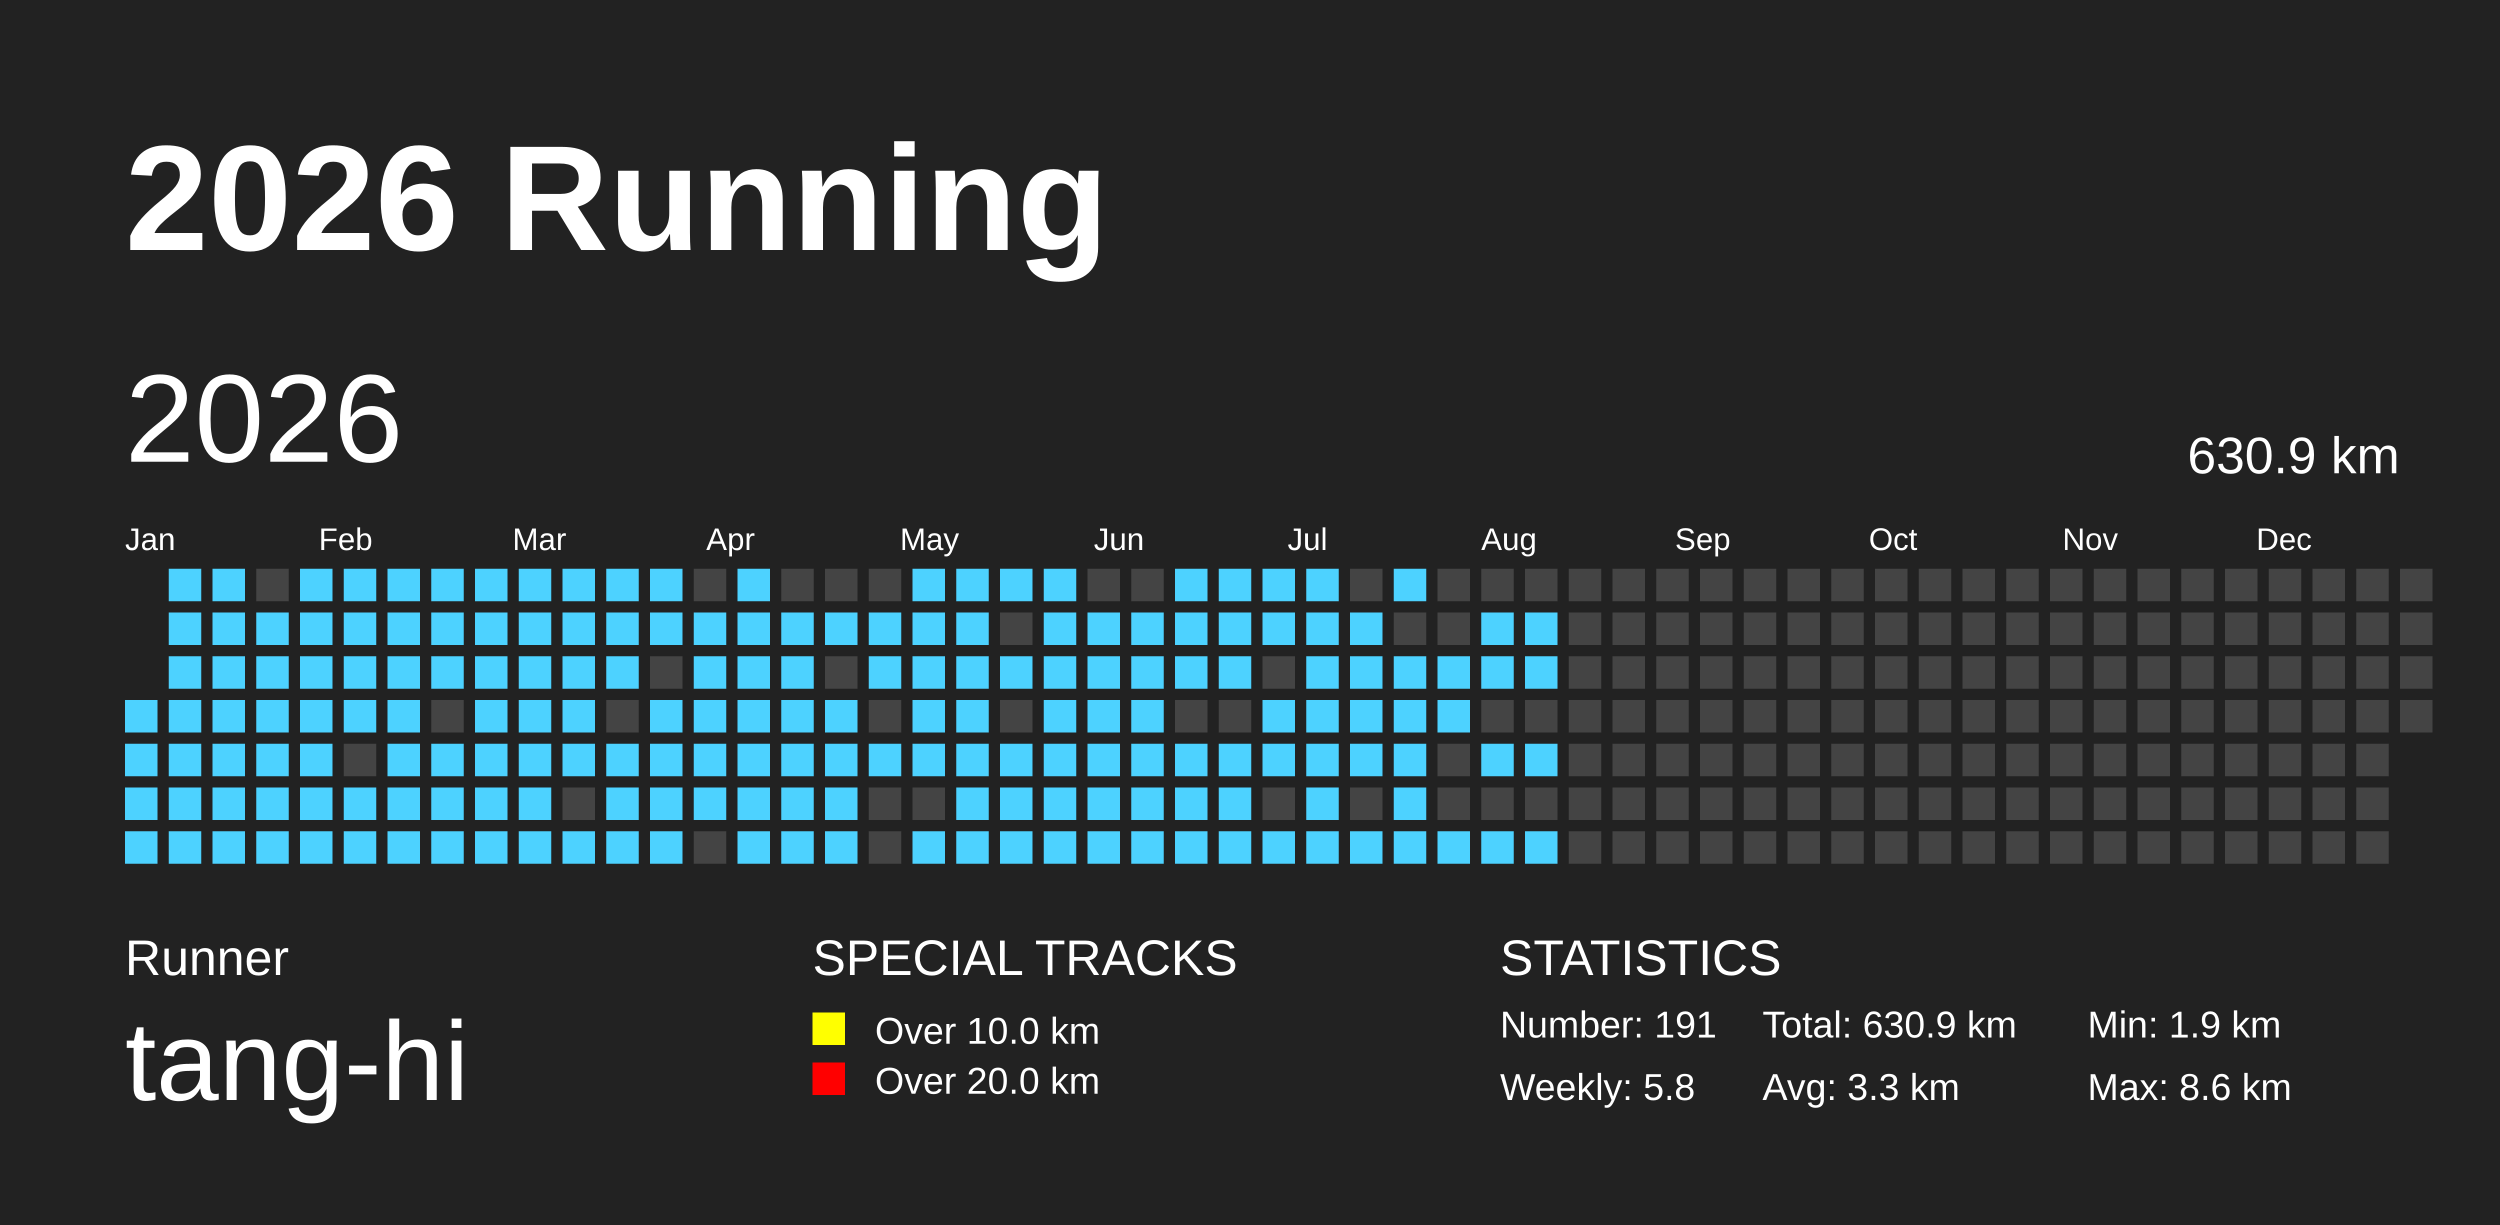
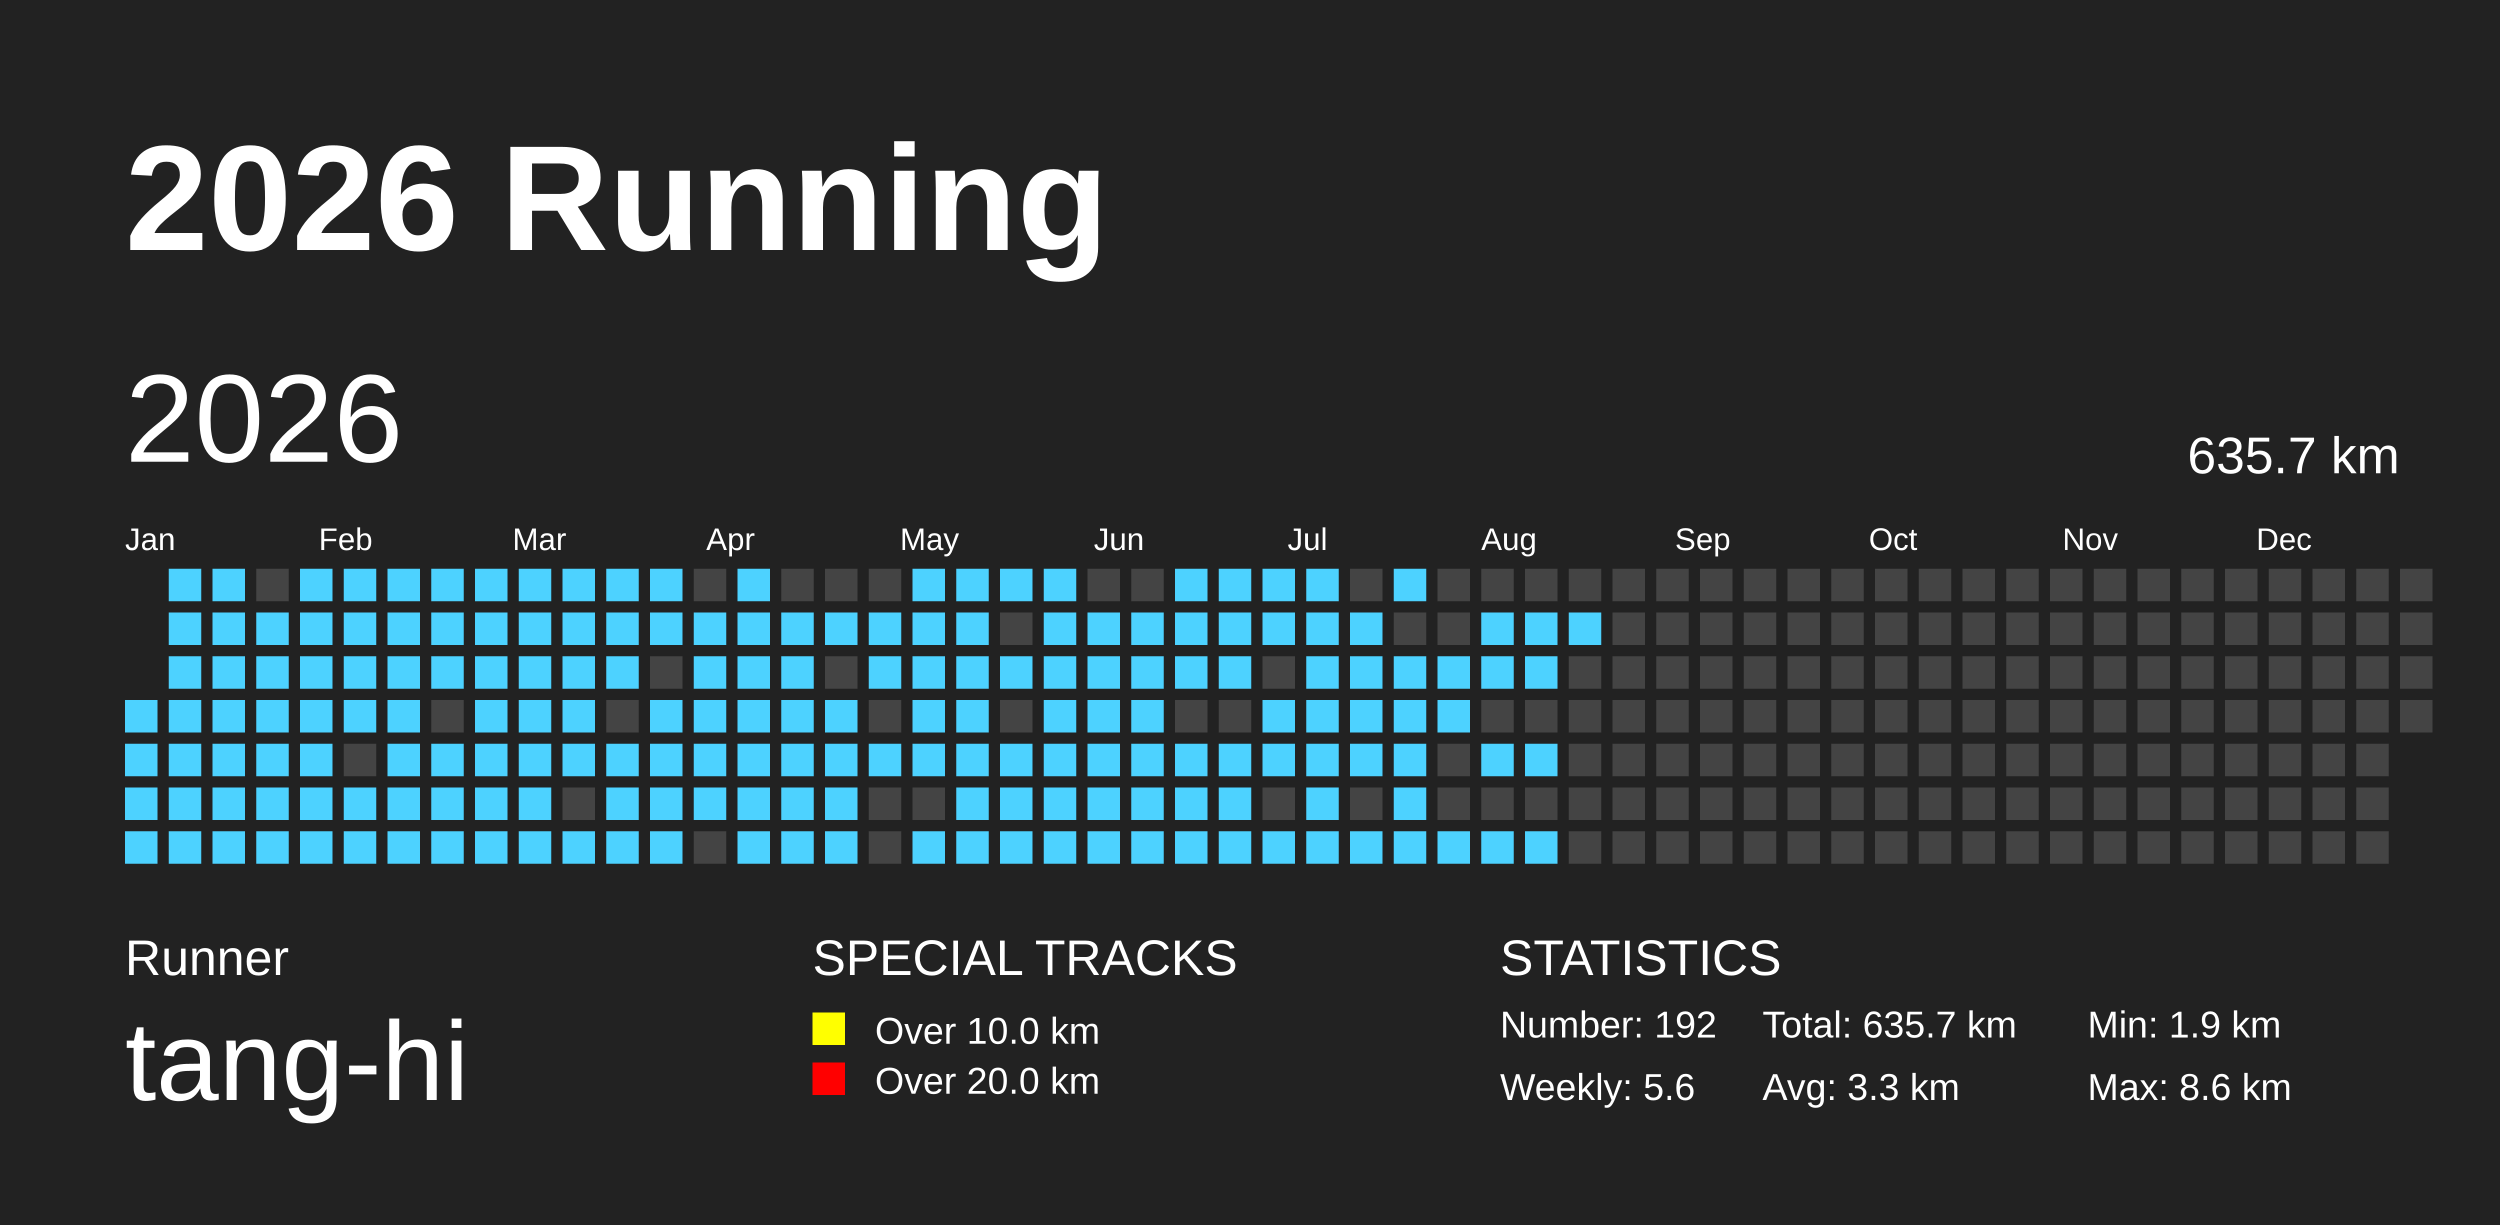
<svg xmlns="http://www.w3.org/2000/svg" baseProfile="full" height="98mm" version="1.1" viewBox="0,0,200,98" width="200mm">
  <defs />
  <rect fill="#222222" height="98" width="200" x="0" y="0" />
  <text fill="#FFFFFF" style="font-size:12px; font-family:Arial; font-weight:bold;" x="10" y="20">2026 Running</text>
  <text fill="#FFFFFF" style="font-size:4px; font-family:Arial" x="10" y="78">Runner</text>
  <text fill="#FFFFFF" style="font-size:9px; font-family:Arial" x="10" y="88">tang-hi</text>
  <text fill="#FFFFFF" style="font-size:4px; font-family:Arial" x="65" y="78">SPECIAL TRACKS</text>
  <rect fill="yellow" height="2.6" width="2.6" x="65" y="81" />
  <text fill="#FFFFFF" style="font-size:3px; font-family:Arial" x="70" y="83.5">Over 10.0 km</text>
  <rect fill="red" height="2.6" width="2.6" x="65" y="85" />
  <text fill="#FFFFFF" style="font-size:3px; font-family:Arial" x="70" y="87.5">Over 20.0 km</text>
  <text fill="#FFFFFF" style="font-size:4px; font-family:Arial" x="120" y="78">STATISTICS</text>
-   <text fill="#FFFFFF" style="font-size:3px; font-family:Arial" x="120" y="83">Number: 191</text>
-   <text fill="#FFFFFF" style="font-size:3px; font-family:Arial" x="120" y="88">Weekly: 5.8</text>
-   <text fill="#FFFFFF" style="font-size:3px; font-family:Arial" x="141" y="83">Total: 630.9 km</text>
+   <text fill="#FFFFFF" style="font-size:3px; font-family:Arial" x="120" y="83">Number: 192</text>
+   <text fill="#FFFFFF" style="font-size:3px; font-family:Arial" x="120" y="88">Weekly: 5.6</text>
+   <text fill="#FFFFFF" style="font-size:3px; font-family:Arial" x="141" y="83">Total: 635.7 km</text>
  <text fill="#FFFFFF" style="font-size:3px; font-family:Arial" x="141" y="88">Avg: 3.3 km</text>
  <text fill="#FFFFFF" style="font-size:3px; font-family:Arial" x="167" y="83">Min: 1.9 km</text>
  <text fill="#FFFFFF" style="font-size:3px; font-family:Arial" x="167" y="88">Max: 8.6 km</text>
  <text dominant-baseline="hanging" fill="#FFFFFF" style="font-size:10.0px; font-family:Arial;" x="10" y="30">2026</text>
-   <text dominant-baseline="hanging" fill="#FFFFFF" style="font-size:4.125px; font-family:Arial;" x="175" y="35">630.9 km</text>
+   <text dominant-baseline="hanging" fill="#FFFFFF" style="font-size:4.125px; font-family:Arial;" x="175" y="35">635.7 km</text>
  <text fill="#FFFFFF" style="font-size:2.5px; font-family:Arial" x="10.0" y="44">Jan</text>
  <text fill="#FFFFFF" style="font-size:2.5px; font-family:Arial" x="25.5" y="44">Feb</text>
  <text fill="#FFFFFF" style="font-size:2.5px; font-family:Arial" x="41.0" y="44">Mar</text>
  <text fill="#FFFFFF" style="font-size:2.5px; font-family:Arial" x="56.5" y="44">Apr</text>
  <text fill="#FFFFFF" style="font-size:2.5px; font-family:Arial" x="72.0" y="44">May</text>
  <text fill="#FFFFFF" style="font-size:2.5px; font-family:Arial" x="87.5" y="44">Jun</text>
  <text fill="#FFFFFF" style="font-size:2.5px; font-family:Arial" x="103.0" y="44">Jul</text>
  <text fill="#FFFFFF" style="font-size:2.5px; font-family:Arial" x="118.5" y="44">Aug</text>
  <text fill="#FFFFFF" style="font-size:2.5px; font-family:Arial" x="134.0" y="44">Sep</text>
  <text fill="#FFFFFF" style="font-size:2.5px; font-family:Arial" x="149.5" y="44">Oct</text>
  <text fill="#FFFFFF" style="font-size:2.5px; font-family:Arial" x="165.0" y="44">Nov</text>
  <text fill="#FFFFFF" style="font-size:2.5px; font-family:Arial" x="180.5" y="44">Dec</text>
  <rect fill="#4DD2FF" height="2.6" width="2.6" x="10.0" y="56.0" />
  <rect fill="#4DD2FF" height="2.6" width="2.6" x="10.0" y="59.5" />
  <rect fill="#4DD2FF" height="2.6" width="2.6" x="10.0" y="63.0" />
  <rect fill="#4DD2FF" height="2.6" width="2.6" x="10.0" y="66.5" />
  <rect fill="#4DD2FF" height="2.6" width="2.6" x="13.5" y="45.5" />
  <rect fill="#4DD2FF" height="2.6" width="2.6" x="13.5" y="49.0" />
  <rect fill="#4DD2FF" height="2.6" width="2.6" x="13.5" y="52.5" />
  <rect fill="#4DD2FF" height="2.6" width="2.6" x="13.5" y="56.0" />
  <rect fill="#4DD2FF" height="2.6" width="2.6" x="13.5" y="59.5" />
  <rect fill="#4DD2FF" height="2.6" width="2.6" x="13.5" y="63.0" />
  <rect fill="#4DD2FF" height="2.6" width="2.6" x="13.5" y="66.5" />
  <rect fill="#4DD2FF" height="2.6" width="2.6" x="17.0" y="45.5" />
  <rect fill="#4DD2FF" height="2.6" width="2.6" x="17.0" y="49.0" />
  <rect fill="#4DD2FF" height="2.6" width="2.6" x="17.0" y="52.5" />
  <rect fill="#4DD2FF" height="2.6" width="2.6" x="17.0" y="56.0" />
  <rect fill="#4DD2FF" height="2.6" width="2.6" x="17.0" y="59.5" />
  <rect fill="#4DD2FF" height="2.6" width="2.6" x="17.0" y="63.0" />
  <rect fill="#4DD2FF" height="2.6" width="2.6" x="17.0" y="66.5" />
  <rect fill="#444444" height="2.6" width="2.6" x="20.5" y="45.5" />
  <rect fill="#4DD2FF" height="2.6" width="2.6" x="20.5" y="49.0" />
  <rect fill="#4DD2FF" height="2.6" width="2.6" x="20.5" y="52.5" />
  <rect fill="#4DD2FF" height="2.6" width="2.6" x="20.5" y="56.0" />
  <rect fill="#4DD2FF" height="2.6" width="2.6" x="20.5" y="59.5" />
  <rect fill="#4DD2FF" height="2.6" width="2.6" x="20.5" y="63.0" />
  <rect fill="#4DD2FF" height="2.6" width="2.6" x="20.5" y="66.5" />
  <rect fill="#4DD2FF" height="2.6" width="2.6" x="24.0" y="45.5" />
  <rect fill="#4DD2FF" height="2.6" width="2.6" x="24.0" y="49.0" />
  <rect fill="#4DD2FF" height="2.6" width="2.6" x="24.0" y="52.5" />
  <rect fill="#4DD2FF" height="2.6" width="2.6" x="24.0" y="56.0" />
  <rect fill="#4DD2FF" height="2.6" width="2.6" x="24.0" y="59.5" />
  <rect fill="#4DD2FF" height="2.6" width="2.6" x="24.0" y="63.0" />
  <rect fill="#4DD2FF" height="2.6" width="2.6" x="24.0" y="66.5" />
  <rect fill="#4DD2FF" height="2.6" width="2.6" x="27.5" y="45.5" />
  <rect fill="#4DD2FF" height="2.6" width="2.6" x="27.5" y="49.0" />
  <rect fill="#4DD2FF" height="2.6" width="2.6" x="27.5" y="52.5" />
  <rect fill="#4DD2FF" height="2.6" width="2.6" x="27.5" y="56.0" />
  <rect fill="#444444" height="2.6" width="2.6" x="27.5" y="59.5" />
  <rect fill="#4DD2FF" height="2.6" width="2.6" x="27.5" y="63.0" />
  <rect fill="#4DD2FF" height="2.6" width="2.6" x="27.5" y="66.5" />
  <rect fill="#4DD2FF" height="2.6" width="2.6" x="31.0" y="45.5" />
  <rect fill="#4DD2FF" height="2.6" width="2.6" x="31.0" y="49.0" />
  <rect fill="#4DD2FF" height="2.6" width="2.6" x="31.0" y="52.5" />
  <rect fill="#4DD2FF" height="2.6" width="2.6" x="31.0" y="56.0" />
  <rect fill="#4DD2FF" height="2.6" width="2.6" x="31.0" y="59.5" />
  <rect fill="#4DD2FF" height="2.6" width="2.6" x="31.0" y="63.0" />
  <rect fill="#4DD2FF" height="2.6" width="2.6" x="31.0" y="66.5" />
  <rect fill="#4DD2FF" height="2.6" width="2.6" x="34.5" y="45.5" />
  <rect fill="#4DD2FF" height="2.6" width="2.6" x="34.5" y="49.0" />
  <rect fill="#4DD2FF" height="2.6" width="2.6" x="34.5" y="52.5" />
  <rect fill="#444444" height="2.6" width="2.6" x="34.5" y="56.0" />
  <rect fill="#4DD2FF" height="2.6" width="2.6" x="34.5" y="59.5" />
  <rect fill="#4DD2FF" height="2.6" width="2.6" x="34.5" y="63.0" />
  <rect fill="#4DD2FF" height="2.6" width="2.6" x="34.5" y="66.5" />
  <rect fill="#4DD2FF" height="2.6" width="2.6" x="38.0" y="45.5" />
  <rect fill="#4DD2FF" height="2.6" width="2.6" x="38.0" y="49.0" />
  <rect fill="#4DD2FF" height="2.6" width="2.6" x="38.0" y="52.5" />
  <rect fill="#4DD2FF" height="2.6" width="2.6" x="38.0" y="56.0" />
  <rect fill="#4DD2FF" height="2.6" width="2.6" x="38.0" y="59.5" />
  <rect fill="#4DD2FF" height="2.6" width="2.6" x="38.0" y="63.0" />
  <rect fill="#4DD2FF" height="2.6" width="2.6" x="38.0" y="66.5" />
  <rect fill="#4DD2FF" height="2.6" width="2.6" x="41.5" y="45.5" />
  <rect fill="#4DD2FF" height="2.6" width="2.6" x="41.5" y="49.0" />
  <rect fill="#4DD2FF" height="2.6" width="2.6" x="41.5" y="52.5" />
  <rect fill="#4DD2FF" height="2.6" width="2.6" x="41.5" y="56.0" />
  <rect fill="#4DD2FF" height="2.6" width="2.6" x="41.5" y="59.5" />
  <rect fill="#4DD2FF" height="2.6" width="2.6" x="41.5" y="63.0" />
  <rect fill="#4DD2FF" height="2.6" width="2.6" x="41.5" y="66.5" />
  <rect fill="#4DD2FF" height="2.6" width="2.6" x="45.0" y="45.5" />
  <rect fill="#4DD2FF" height="2.6" width="2.6" x="45.0" y="49.0" />
  <rect fill="#4DD2FF" height="2.6" width="2.6" x="45.0" y="52.5" />
  <rect fill="#4DD2FF" height="2.6" width="2.6" x="45.0" y="56.0" />
  <rect fill="#4DD2FF" height="2.6" width="2.6" x="45.0" y="59.5" />
  <rect fill="#444444" height="2.6" width="2.6" x="45.0" y="63.0" />
  <rect fill="#4DD2FF" height="2.6" width="2.6" x="45.0" y="66.5" />
  <rect fill="#4DD2FF" height="2.6" width="2.6" x="48.5" y="45.5" />
  <rect fill="#4DD2FF" height="2.6" width="2.6" x="48.5" y="49.0" />
  <rect fill="#4DD2FF" height="2.6" width="2.6" x="48.5" y="52.5" />
  <rect fill="#444444" height="2.6" width="2.6" x="48.5" y="56.0" />
  <rect fill="#4DD2FF" height="2.6" width="2.6" x="48.5" y="59.5" />
  <rect fill="#4DD2FF" height="2.6" width="2.6" x="48.5" y="63.0" />
  <rect fill="#4DD2FF" height="2.6" width="2.6" x="48.5" y="66.5" />
  <rect fill="#4DD2FF" height="2.6" width="2.6" x="52.0" y="45.5" />
  <rect fill="#4DD2FF" height="2.6" width="2.6" x="52.0" y="49.0" />
  <rect fill="#444444" height="2.6" width="2.6" x="52.0" y="52.5" />
  <rect fill="#4DD2FF" height="2.6" width="2.6" x="52.0" y="56.0" />
  <rect fill="#4DD2FF" height="2.6" width="2.6" x="52.0" y="59.5" />
  <rect fill="#4DD2FF" height="2.6" width="2.6" x="52.0" y="63.0" />
  <rect fill="#4DD2FF" height="2.6" width="2.6" x="52.0" y="66.5" />
  <rect fill="#444444" height="2.6" width="2.6" x="55.5" y="45.5" />
  <rect fill="#4DD2FF" height="2.6" width="2.6" x="55.5" y="49.0" />
  <rect fill="#4DD2FF" height="2.6" width="2.6" x="55.5" y="52.5" />
  <rect fill="#4DD2FF" height="2.6" width="2.6" x="55.5" y="56.0" />
  <rect fill="#4DD2FF" height="2.6" width="2.6" x="55.5" y="59.5" />
  <rect fill="#4DD2FF" height="2.6" width="2.6" x="55.5" y="63.0" />
  <rect fill="#444444" height="2.6" width="2.6" x="55.5" y="66.5" />
  <rect fill="#4DD2FF" height="2.6" width="2.6" x="59.0" y="45.5" />
  <rect fill="#4DD2FF" height="2.6" width="2.6" x="59.0" y="49.0" />
  <rect fill="#4DD2FF" height="2.6" width="2.6" x="59.0" y="52.5" />
  <rect fill="#4DD2FF" height="2.6" width="2.6" x="59.0" y="56.0" />
  <rect fill="#4DD2FF" height="2.6" width="2.6" x="59.0" y="59.5" />
  <rect fill="#4DD2FF" height="2.6" width="2.6" x="59.0" y="63.0" />
  <rect fill="#4DD2FF" height="2.6" width="2.6" x="59.0" y="66.5" />
  <rect fill="#444444" height="2.6" width="2.6" x="62.5" y="45.5" />
  <rect fill="#4DD2FF" height="2.6" width="2.6" x="62.5" y="49.0" />
  <rect fill="#4DD2FF" height="2.6" width="2.6" x="62.5" y="52.5" />
  <rect fill="#4DD2FF" height="2.6" width="2.6" x="62.5" y="56.0" />
  <rect fill="#4DD2FF" height="2.6" width="2.6" x="62.5" y="59.5" />
  <rect fill="#4DD2FF" height="2.6" width="2.6" x="62.5" y="63.0" />
  <rect fill="#4DD2FF" height="2.6" width="2.6" x="62.5" y="66.5" />
  <rect fill="#444444" height="2.6" width="2.6" x="66.0" y="45.5" />
  <rect fill="#4DD2FF" height="2.6" width="2.6" x="66.0" y="49.0" />
  <rect fill="#444444" height="2.6" width="2.6" x="66.0" y="52.5" />
  <rect fill="#4DD2FF" height="2.6" width="2.6" x="66.0" y="56.0" />
  <rect fill="#4DD2FF" height="2.6" width="2.6" x="66.0" y="59.5" />
  <rect fill="#4DD2FF" height="2.6" width="2.6" x="66.0" y="63.0" />
  <rect fill="#4DD2FF" height="2.6" width="2.6" x="66.0" y="66.5" />
  <rect fill="#444444" height="2.6" width="2.6" x="69.5" y="45.5" />
  <rect fill="#4DD2FF" height="2.6" width="2.6" x="69.5" y="49.0" />
  <rect fill="#4DD2FF" height="2.6" width="2.6" x="69.5" y="52.5" />
  <rect fill="#444444" height="2.6" width="2.6" x="69.5" y="56.0" />
  <rect fill="#4DD2FF" height="2.6" width="2.6" x="69.5" y="59.5" />
  <rect fill="#444444" height="2.6" width="2.6" x="69.5" y="63.0" />
  <rect fill="#444444" height="2.6" width="2.6" x="69.5" y="66.5" />
  <rect fill="#4DD2FF" height="2.6" width="2.6" x="73.0" y="45.5" />
  <rect fill="#4DD2FF" height="2.6" width="2.6" x="73.0" y="49.0" />
  <rect fill="#4DD2FF" height="2.6" width="2.6" x="73.0" y="52.5" />
  <rect fill="#4DD2FF" height="2.6" width="2.6" x="73.0" y="56.0" />
  <rect fill="#4DD2FF" height="2.6" width="2.6" x="73.0" y="59.5" />
  <rect fill="#444444" height="2.6" width="2.6" x="73.0" y="63.0" />
  <rect fill="#4DD2FF" height="2.6" width="2.6" x="73.0" y="66.5" />
  <rect fill="#4DD2FF" height="2.6" width="2.6" x="76.5" y="45.5" />
  <rect fill="#4DD2FF" height="2.6" width="2.6" x="76.5" y="49.0" />
  <rect fill="#4DD2FF" height="2.6" width="2.6" x="76.5" y="52.5" />
  <rect fill="#4DD2FF" height="2.6" width="2.6" x="76.5" y="56.0" />
  <rect fill="#4DD2FF" height="2.6" width="2.6" x="76.5" y="59.5" />
  <rect fill="#4DD2FF" height="2.6" width="2.6" x="76.5" y="63.0" />
  <rect fill="#4DD2FF" height="2.6" width="2.6" x="76.5" y="66.5" />
  <rect fill="#4DD2FF" height="2.6" width="2.6" x="80.0" y="45.5" />
  <rect fill="#444444" height="2.6" width="2.6" x="80.0" y="49.0" />
  <rect fill="#4DD2FF" height="2.6" width="2.6" x="80.0" y="52.5" />
  <rect fill="#444444" height="2.6" width="2.6" x="80.0" y="56.0" />
  <rect fill="#4DD2FF" height="2.6" width="2.6" x="80.0" y="59.5" />
  <rect fill="#4DD2FF" height="2.6" width="2.6" x="80.0" y="63.0" />
  <rect fill="#4DD2FF" height="2.6" width="2.6" x="80.0" y="66.5" />
  <rect fill="#4DD2FF" height="2.6" width="2.6" x="83.5" y="45.5" />
  <rect fill="#4DD2FF" height="2.6" width="2.6" x="83.5" y="49.0" />
  <rect fill="#4DD2FF" height="2.6" width="2.6" x="83.5" y="52.5" />
  <rect fill="#4DD2FF" height="2.6" width="2.6" x="83.5" y="56.0" />
  <rect fill="#4DD2FF" height="2.6" width="2.6" x="83.5" y="59.5" />
  <rect fill="#4DD2FF" height="2.6" width="2.6" x="83.5" y="63.0" />
  <rect fill="#4DD2FF" height="2.6" width="2.6" x="83.5" y="66.5" />
  <rect fill="#444444" height="2.6" width="2.6" x="87.0" y="45.5" />
  <rect fill="#4DD2FF" height="2.6" width="2.6" x="87.0" y="49.0" />
  <rect fill="#4DD2FF" height="2.6" width="2.6" x="87.0" y="52.5" />
  <rect fill="#4DD2FF" height="2.6" width="2.6" x="87.0" y="56.0" />
  <rect fill="#4DD2FF" height="2.6" width="2.6" x="87.0" y="59.5" />
  <rect fill="#4DD2FF" height="2.6" width="2.6" x="87.0" y="63.0" />
  <rect fill="#4DD2FF" height="2.6" width="2.6" x="87.0" y="66.5" />
  <rect fill="#444444" height="2.6" width="2.6" x="90.5" y="45.5" />
  <rect fill="#4DD2FF" height="2.6" width="2.6" x="90.5" y="49.0" />
  <rect fill="#4DD2FF" height="2.6" width="2.6" x="90.5" y="52.5" />
  <rect fill="#4DD2FF" height="2.6" width="2.6" x="90.5" y="56.0" />
  <rect fill="#4DD2FF" height="2.6" width="2.6" x="90.5" y="59.5" />
  <rect fill="#4DD2FF" height="2.6" width="2.6" x="90.5" y="63.0" />
  <rect fill="#4DD2FF" height="2.6" width="2.6" x="90.5" y="66.5" />
  <rect fill="#4DD2FF" height="2.6" width="2.6" x="94.0" y="45.5" />
  <rect fill="#4DD2FF" height="2.6" width="2.6" x="94.0" y="49.0" />
  <rect fill="#4DD2FF" height="2.6" width="2.6" x="94.0" y="52.5" />
  <rect fill="#444444" height="2.6" width="2.6" x="94.0" y="56.0" />
  <rect fill="#4DD2FF" height="2.6" width="2.6" x="94.0" y="59.5" />
  <rect fill="#4DD2FF" height="2.6" width="2.6" x="94.0" y="63.0" />
  <rect fill="#4DD2FF" height="2.6" width="2.6" x="94.0" y="66.5" />
  <rect fill="#4DD2FF" height="2.6" width="2.6" x="97.5" y="45.5" />
  <rect fill="#4DD2FF" height="2.6" width="2.6" x="97.5" y="49.0" />
  <rect fill="#4DD2FF" height="2.6" width="2.6" x="97.5" y="52.5" />
  <rect fill="#444444" height="2.6" width="2.6" x="97.5" y="56.0" />
  <rect fill="#4DD2FF" height="2.6" width="2.6" x="97.5" y="59.5" />
  <rect fill="#4DD2FF" height="2.6" width="2.6" x="97.5" y="63.0" />
  <rect fill="#4DD2FF" height="2.6" width="2.6" x="97.5" y="66.5" />
  <rect fill="#4DD2FF" height="2.6" width="2.6" x="101.0" y="45.5" />
  <rect fill="#4DD2FF" height="2.6" width="2.6" x="101.0" y="49.0" />
  <rect fill="#444444" height="2.6" width="2.6" x="101.0" y="52.5" />
  <rect fill="#4DD2FF" height="2.6" width="2.6" x="101.0" y="56.0" />
  <rect fill="#4DD2FF" height="2.6" width="2.6" x="101.0" y="59.5" />
  <rect fill="#444444" height="2.6" width="2.6" x="101.0" y="63.0" />
  <rect fill="#4DD2FF" height="2.6" width="2.6" x="101.0" y="66.5" />
  <rect fill="#4DD2FF" height="2.6" width="2.6" x="104.5" y="45.5" />
  <rect fill="#4DD2FF" height="2.6" width="2.6" x="104.5" y="49.0" />
  <rect fill="#4DD2FF" height="2.6" width="2.6" x="104.5" y="52.5" />
  <rect fill="#4DD2FF" height="2.6" width="2.6" x="104.5" y="56.0" />
  <rect fill="#4DD2FF" height="2.6" width="2.6" x="104.5" y="59.5" />
  <rect fill="#4DD2FF" height="2.6" width="2.6" x="104.5" y="63.0" />
  <rect fill="#4DD2FF" height="2.6" width="2.6" x="104.5" y="66.5" />
  <rect fill="#444444" height="2.6" width="2.6" x="108.0" y="45.5" />
  <rect fill="#4DD2FF" height="2.6" width="2.6" x="108.0" y="49.0" />
  <rect fill="#4DD2FF" height="2.6" width="2.6" x="108.0" y="52.5" />
  <rect fill="#4DD2FF" height="2.6" width="2.6" x="108.0" y="56.0" />
  <rect fill="#4DD2FF" height="2.6" width="2.6" x="108.0" y="59.5" />
  <rect fill="#444444" height="2.6" width="2.6" x="108.0" y="63.0" />
  <rect fill="#4DD2FF" height="2.6" width="2.6" x="108.0" y="66.5" />
  <rect fill="#4DD2FF" height="2.6" width="2.6" x="111.5" y="45.5" />
  <rect fill="#444444" height="2.6" width="2.6" x="111.5" y="49.0" />
  <rect fill="#4DD2FF" height="2.6" width="2.6" x="111.5" y="52.5" />
  <rect fill="#4DD2FF" height="2.6" width="2.6" x="111.5" y="56.0" />
  <rect fill="#4DD2FF" height="2.6" width="2.6" x="111.5" y="59.5" />
  <rect fill="#4DD2FF" height="2.6" width="2.6" x="111.5" y="63.0" />
  <rect fill="#4DD2FF" height="2.6" width="2.6" x="111.5" y="66.5" />
  <rect fill="#444444" height="2.6" width="2.6" x="115.0" y="45.5" />
  <rect fill="#444444" height="2.6" width="2.6" x="115.0" y="49.0" />
  <rect fill="#4DD2FF" height="2.6" width="2.6" x="115.0" y="52.5" />
  <rect fill="#4DD2FF" height="2.6" width="2.6" x="115.0" y="56.0" />
  <rect fill="#444444" height="2.6" width="2.6" x="115.0" y="59.5" />
  <rect fill="#444444" height="2.6" width="2.6" x="115.0" y="63.0" />
  <rect fill="#4DD2FF" height="2.6" width="2.6" x="115.0" y="66.5" />
  <rect fill="#444444" height="2.6" width="2.6" x="118.5" y="45.5" />
  <rect fill="#4DD2FF" height="2.6" width="2.6" x="118.5" y="49.0" />
  <rect fill="#4DD2FF" height="2.6" width="2.6" x="118.5" y="52.5" />
  <rect fill="#444444" height="2.6" width="2.6" x="118.5" y="56.0" />
  <rect fill="#4DD2FF" height="2.6" width="2.6" x="118.5" y="59.5" />
  <rect fill="#444444" height="2.6" width="2.6" x="118.5" y="63.0" />
  <rect fill="#4DD2FF" height="2.6" width="2.6" x="118.5" y="66.5" />
  <rect fill="#444444" height="2.6" width="2.6" x="122.0" y="45.5" />
  <rect fill="#4DD2FF" height="2.6" width="2.6" x="122.0" y="49.0" />
  <rect fill="#4DD2FF" height="2.6" width="2.6" x="122.0" y="52.5" />
  <rect fill="#444444" height="2.6" width="2.6" x="122.0" y="56.0" />
  <rect fill="#4DD2FF" height="2.6" width="2.6" x="122.0" y="59.5" />
  <rect fill="#444444" height="2.6" width="2.6" x="122.0" y="63.0" />
  <rect fill="#4DD2FF" height="2.6" width="2.6" x="122.0" y="66.5" />
  <rect fill="#444444" height="2.6" width="2.6" x="125.5" y="45.5" />
-   <rect fill="#444444" height="2.6" width="2.6" x="125.5" y="49.0" />
+   <rect fill="#4DD2FF" height="2.6" width="2.6" x="125.5" y="49.0" />
  <rect fill="#444444" height="2.6" width="2.6" x="125.5" y="52.5" />
  <rect fill="#444444" height="2.6" width="2.6" x="125.5" y="56.0" />
  <rect fill="#444444" height="2.6" width="2.6" x="125.5" y="59.5" />
  <rect fill="#444444" height="2.6" width="2.6" x="125.5" y="63.0" />
  <rect fill="#444444" height="2.6" width="2.6" x="125.5" y="66.5" />
  <rect fill="#444444" height="2.6" width="2.6" x="129.0" y="45.5" />
  <rect fill="#444444" height="2.6" width="2.6" x="129.0" y="49.0" />
  <rect fill="#444444" height="2.6" width="2.6" x="129.0" y="52.5" />
  <rect fill="#444444" height="2.6" width="2.6" x="129.0" y="56.0" />
  <rect fill="#444444" height="2.6" width="2.6" x="129.0" y="59.5" />
  <rect fill="#444444" height="2.6" width="2.6" x="129.0" y="63.0" />
  <rect fill="#444444" height="2.6" width="2.6" x="129.0" y="66.5" />
  <rect fill="#444444" height="2.6" width="2.6" x="132.5" y="45.5" />
  <rect fill="#444444" height="2.6" width="2.6" x="132.5" y="49.0" />
  <rect fill="#444444" height="2.6" width="2.6" x="132.5" y="52.5" />
  <rect fill="#444444" height="2.6" width="2.6" x="132.5" y="56.0" />
  <rect fill="#444444" height="2.6" width="2.6" x="132.5" y="59.5" />
  <rect fill="#444444" height="2.6" width="2.6" x="132.5" y="63.0" />
  <rect fill="#444444" height="2.6" width="2.6" x="132.5" y="66.5" />
  <rect fill="#444444" height="2.6" width="2.6" x="136.0" y="45.5" />
  <rect fill="#444444" height="2.6" width="2.6" x="136.0" y="49.0" />
  <rect fill="#444444" height="2.6" width="2.6" x="136.0" y="52.5" />
  <rect fill="#444444" height="2.6" width="2.6" x="136.0" y="56.0" />
  <rect fill="#444444" height="2.6" width="2.6" x="136.0" y="59.5" />
  <rect fill="#444444" height="2.6" width="2.6" x="136.0" y="63.0" />
  <rect fill="#444444" height="2.6" width="2.6" x="136.0" y="66.5" />
  <rect fill="#444444" height="2.6" width="2.6" x="139.5" y="45.5" />
  <rect fill="#444444" height="2.6" width="2.6" x="139.5" y="49.0" />
  <rect fill="#444444" height="2.6" width="2.6" x="139.5" y="52.5" />
  <rect fill="#444444" height="2.6" width="2.6" x="139.5" y="56.0" />
  <rect fill="#444444" height="2.6" width="2.6" x="139.5" y="59.5" />
  <rect fill="#444444" height="2.6" width="2.6" x="139.5" y="63.0" />
  <rect fill="#444444" height="2.6" width="2.6" x="139.5" y="66.5" />
  <rect fill="#444444" height="2.6" width="2.6" x="143.0" y="45.5" />
  <rect fill="#444444" height="2.6" width="2.6" x="143.0" y="49.0" />
  <rect fill="#444444" height="2.6" width="2.6" x="143.0" y="52.5" />
  <rect fill="#444444" height="2.6" width="2.6" x="143.0" y="56.0" />
  <rect fill="#444444" height="2.6" width="2.6" x="143.0" y="59.5" />
  <rect fill="#444444" height="2.6" width="2.6" x="143.0" y="63.0" />
  <rect fill="#444444" height="2.6" width="2.6" x="143.0" y="66.5" />
  <rect fill="#444444" height="2.6" width="2.6" x="146.5" y="45.5" />
  <rect fill="#444444" height="2.6" width="2.6" x="146.5" y="49.0" />
  <rect fill="#444444" height="2.6" width="2.6" x="146.5" y="52.5" />
  <rect fill="#444444" height="2.6" width="2.6" x="146.5" y="56.0" />
  <rect fill="#444444" height="2.6" width="2.6" x="146.5" y="59.5" />
  <rect fill="#444444" height="2.6" width="2.6" x="146.5" y="63.0" />
  <rect fill="#444444" height="2.6" width="2.6" x="146.5" y="66.5" />
  <rect fill="#444444" height="2.6" width="2.6" x="150.0" y="45.5" />
  <rect fill="#444444" height="2.6" width="2.6" x="150.0" y="49.0" />
  <rect fill="#444444" height="2.6" width="2.6" x="150.0" y="52.5" />
  <rect fill="#444444" height="2.6" width="2.6" x="150.0" y="56.0" />
  <rect fill="#444444" height="2.6" width="2.6" x="150.0" y="59.5" />
  <rect fill="#444444" height="2.6" width="2.6" x="150.0" y="63.0" />
  <rect fill="#444444" height="2.6" width="2.6" x="150.0" y="66.5" />
  <rect fill="#444444" height="2.6" width="2.6" x="153.5" y="45.5" />
  <rect fill="#444444" height="2.6" width="2.6" x="153.5" y="49.0" />
  <rect fill="#444444" height="2.6" width="2.6" x="153.5" y="52.5" />
  <rect fill="#444444" height="2.6" width="2.6" x="153.5" y="56.0" />
  <rect fill="#444444" height="2.6" width="2.6" x="153.5" y="59.5" />
  <rect fill="#444444" height="2.6" width="2.6" x="153.5" y="63.0" />
  <rect fill="#444444" height="2.6" width="2.6" x="153.5" y="66.5" />
  <rect fill="#444444" height="2.6" width="2.6" x="157.0" y="45.5" />
  <rect fill="#444444" height="2.6" width="2.6" x="157.0" y="49.0" />
  <rect fill="#444444" height="2.6" width="2.6" x="157.0" y="52.5" />
  <rect fill="#444444" height="2.6" width="2.6" x="157.0" y="56.0" />
  <rect fill="#444444" height="2.6" width="2.6" x="157.0" y="59.5" />
  <rect fill="#444444" height="2.6" width="2.6" x="157.0" y="63.0" />
  <rect fill="#444444" height="2.6" width="2.6" x="157.0" y="66.5" />
  <rect fill="#444444" height="2.6" width="2.6" x="160.5" y="45.5" />
  <rect fill="#444444" height="2.6" width="2.6" x="160.5" y="49.0" />
  <rect fill="#444444" height="2.6" width="2.6" x="160.5" y="52.5" />
  <rect fill="#444444" height="2.6" width="2.6" x="160.5" y="56.0" />
  <rect fill="#444444" height="2.6" width="2.6" x="160.5" y="59.5" />
  <rect fill="#444444" height="2.6" width="2.6" x="160.5" y="63.0" />
  <rect fill="#444444" height="2.6" width="2.6" x="160.5" y="66.5" />
  <rect fill="#444444" height="2.6" width="2.6" x="164.0" y="45.5" />
  <rect fill="#444444" height="2.6" width="2.6" x="164.0" y="49.0" />
  <rect fill="#444444" height="2.6" width="2.6" x="164.0" y="52.5" />
  <rect fill="#444444" height="2.6" width="2.6" x="164.0" y="56.0" />
  <rect fill="#444444" height="2.6" width="2.6" x="164.0" y="59.5" />
  <rect fill="#444444" height="2.6" width="2.6" x="164.0" y="63.0" />
  <rect fill="#444444" height="2.6" width="2.6" x="164.0" y="66.5" />
  <rect fill="#444444" height="2.6" width="2.6" x="167.5" y="45.5" />
  <rect fill="#444444" height="2.6" width="2.6" x="167.5" y="49.0" />
  <rect fill="#444444" height="2.6" width="2.6" x="167.5" y="52.5" />
  <rect fill="#444444" height="2.6" width="2.6" x="167.5" y="56.0" />
  <rect fill="#444444" height="2.6" width="2.6" x="167.5" y="59.5" />
  <rect fill="#444444" height="2.6" width="2.6" x="167.5" y="63.0" />
  <rect fill="#444444" height="2.6" width="2.6" x="167.5" y="66.5" />
  <rect fill="#444444" height="2.6" width="2.6" x="171.0" y="45.5" />
  <rect fill="#444444" height="2.6" width="2.6" x="171.0" y="49.0" />
  <rect fill="#444444" height="2.6" width="2.6" x="171.0" y="52.5" />
  <rect fill="#444444" height="2.6" width="2.6" x="171.0" y="56.0" />
  <rect fill="#444444" height="2.6" width="2.6" x="171.0" y="59.5" />
  <rect fill="#444444" height="2.6" width="2.6" x="171.0" y="63.0" />
  <rect fill="#444444" height="2.6" width="2.6" x="171.0" y="66.5" />
  <rect fill="#444444" height="2.6" width="2.6" x="174.5" y="45.5" />
  <rect fill="#444444" height="2.6" width="2.6" x="174.5" y="49.0" />
  <rect fill="#444444" height="2.6" width="2.6" x="174.5" y="52.5" />
  <rect fill="#444444" height="2.6" width="2.6" x="174.5" y="56.0" />
  <rect fill="#444444" height="2.6" width="2.6" x="174.5" y="59.5" />
  <rect fill="#444444" height="2.6" width="2.6" x="174.5" y="63.0" />
  <rect fill="#444444" height="2.6" width="2.6" x="174.5" y="66.5" />
  <rect fill="#444444" height="2.6" width="2.6" x="178.0" y="45.5" />
  <rect fill="#444444" height="2.6" width="2.6" x="178.0" y="49.0" />
  <rect fill="#444444" height="2.6" width="2.6" x="178.0" y="52.5" />
  <rect fill="#444444" height="2.6" width="2.6" x="178.0" y="56.0" />
  <rect fill="#444444" height="2.6" width="2.6" x="178.0" y="59.5" />
  <rect fill="#444444" height="2.6" width="2.6" x="178.0" y="63.0" />
  <rect fill="#444444" height="2.6" width="2.6" x="178.0" y="66.5" />
  <rect fill="#444444" height="2.6" width="2.6" x="181.5" y="45.5" />
  <rect fill="#444444" height="2.6" width="2.6" x="181.5" y="49.0" />
  <rect fill="#444444" height="2.6" width="2.6" x="181.5" y="52.5" />
  <rect fill="#444444" height="2.6" width="2.6" x="181.5" y="56.0" />
  <rect fill="#444444" height="2.6" width="2.6" x="181.5" y="59.5" />
  <rect fill="#444444" height="2.6" width="2.6" x="181.5" y="63.0" />
  <rect fill="#444444" height="2.6" width="2.6" x="181.5" y="66.5" />
  <rect fill="#444444" height="2.6" width="2.6" x="185.0" y="45.5" />
  <rect fill="#444444" height="2.6" width="2.6" x="185.0" y="49.0" />
  <rect fill="#444444" height="2.6" width="2.6" x="185.0" y="52.5" />
  <rect fill="#444444" height="2.6" width="2.6" x="185.0" y="56.0" />
  <rect fill="#444444" height="2.6" width="2.6" x="185.0" y="59.5" />
  <rect fill="#444444" height="2.6" width="2.6" x="185.0" y="63.0" />
  <rect fill="#444444" height="2.6" width="2.6" x="185.0" y="66.5" />
  <rect fill="#444444" height="2.6" width="2.6" x="188.5" y="45.5" />
  <rect fill="#444444" height="2.6" width="2.6" x="188.5" y="49.0" />
  <rect fill="#444444" height="2.6" width="2.6" x="188.5" y="52.5" />
  <rect fill="#444444" height="2.6" width="2.6" x="188.5" y="56.0" />
  <rect fill="#444444" height="2.6" width="2.6" x="188.5" y="59.5" />
  <rect fill="#444444" height="2.6" width="2.6" x="188.5" y="63.0" />
  <rect fill="#444444" height="2.6" width="2.6" x="188.5" y="66.5" />
  <rect fill="#444444" height="2.6" width="2.6" x="192.0" y="45.5" />
  <rect fill="#444444" height="2.6" width="2.6" x="192.0" y="49.0" />
  <rect fill="#444444" height="2.6" width="2.6" x="192.0" y="52.5" />
  <rect fill="#444444" height="2.6" width="2.6" x="192.0" y="56.0" />
</svg>
